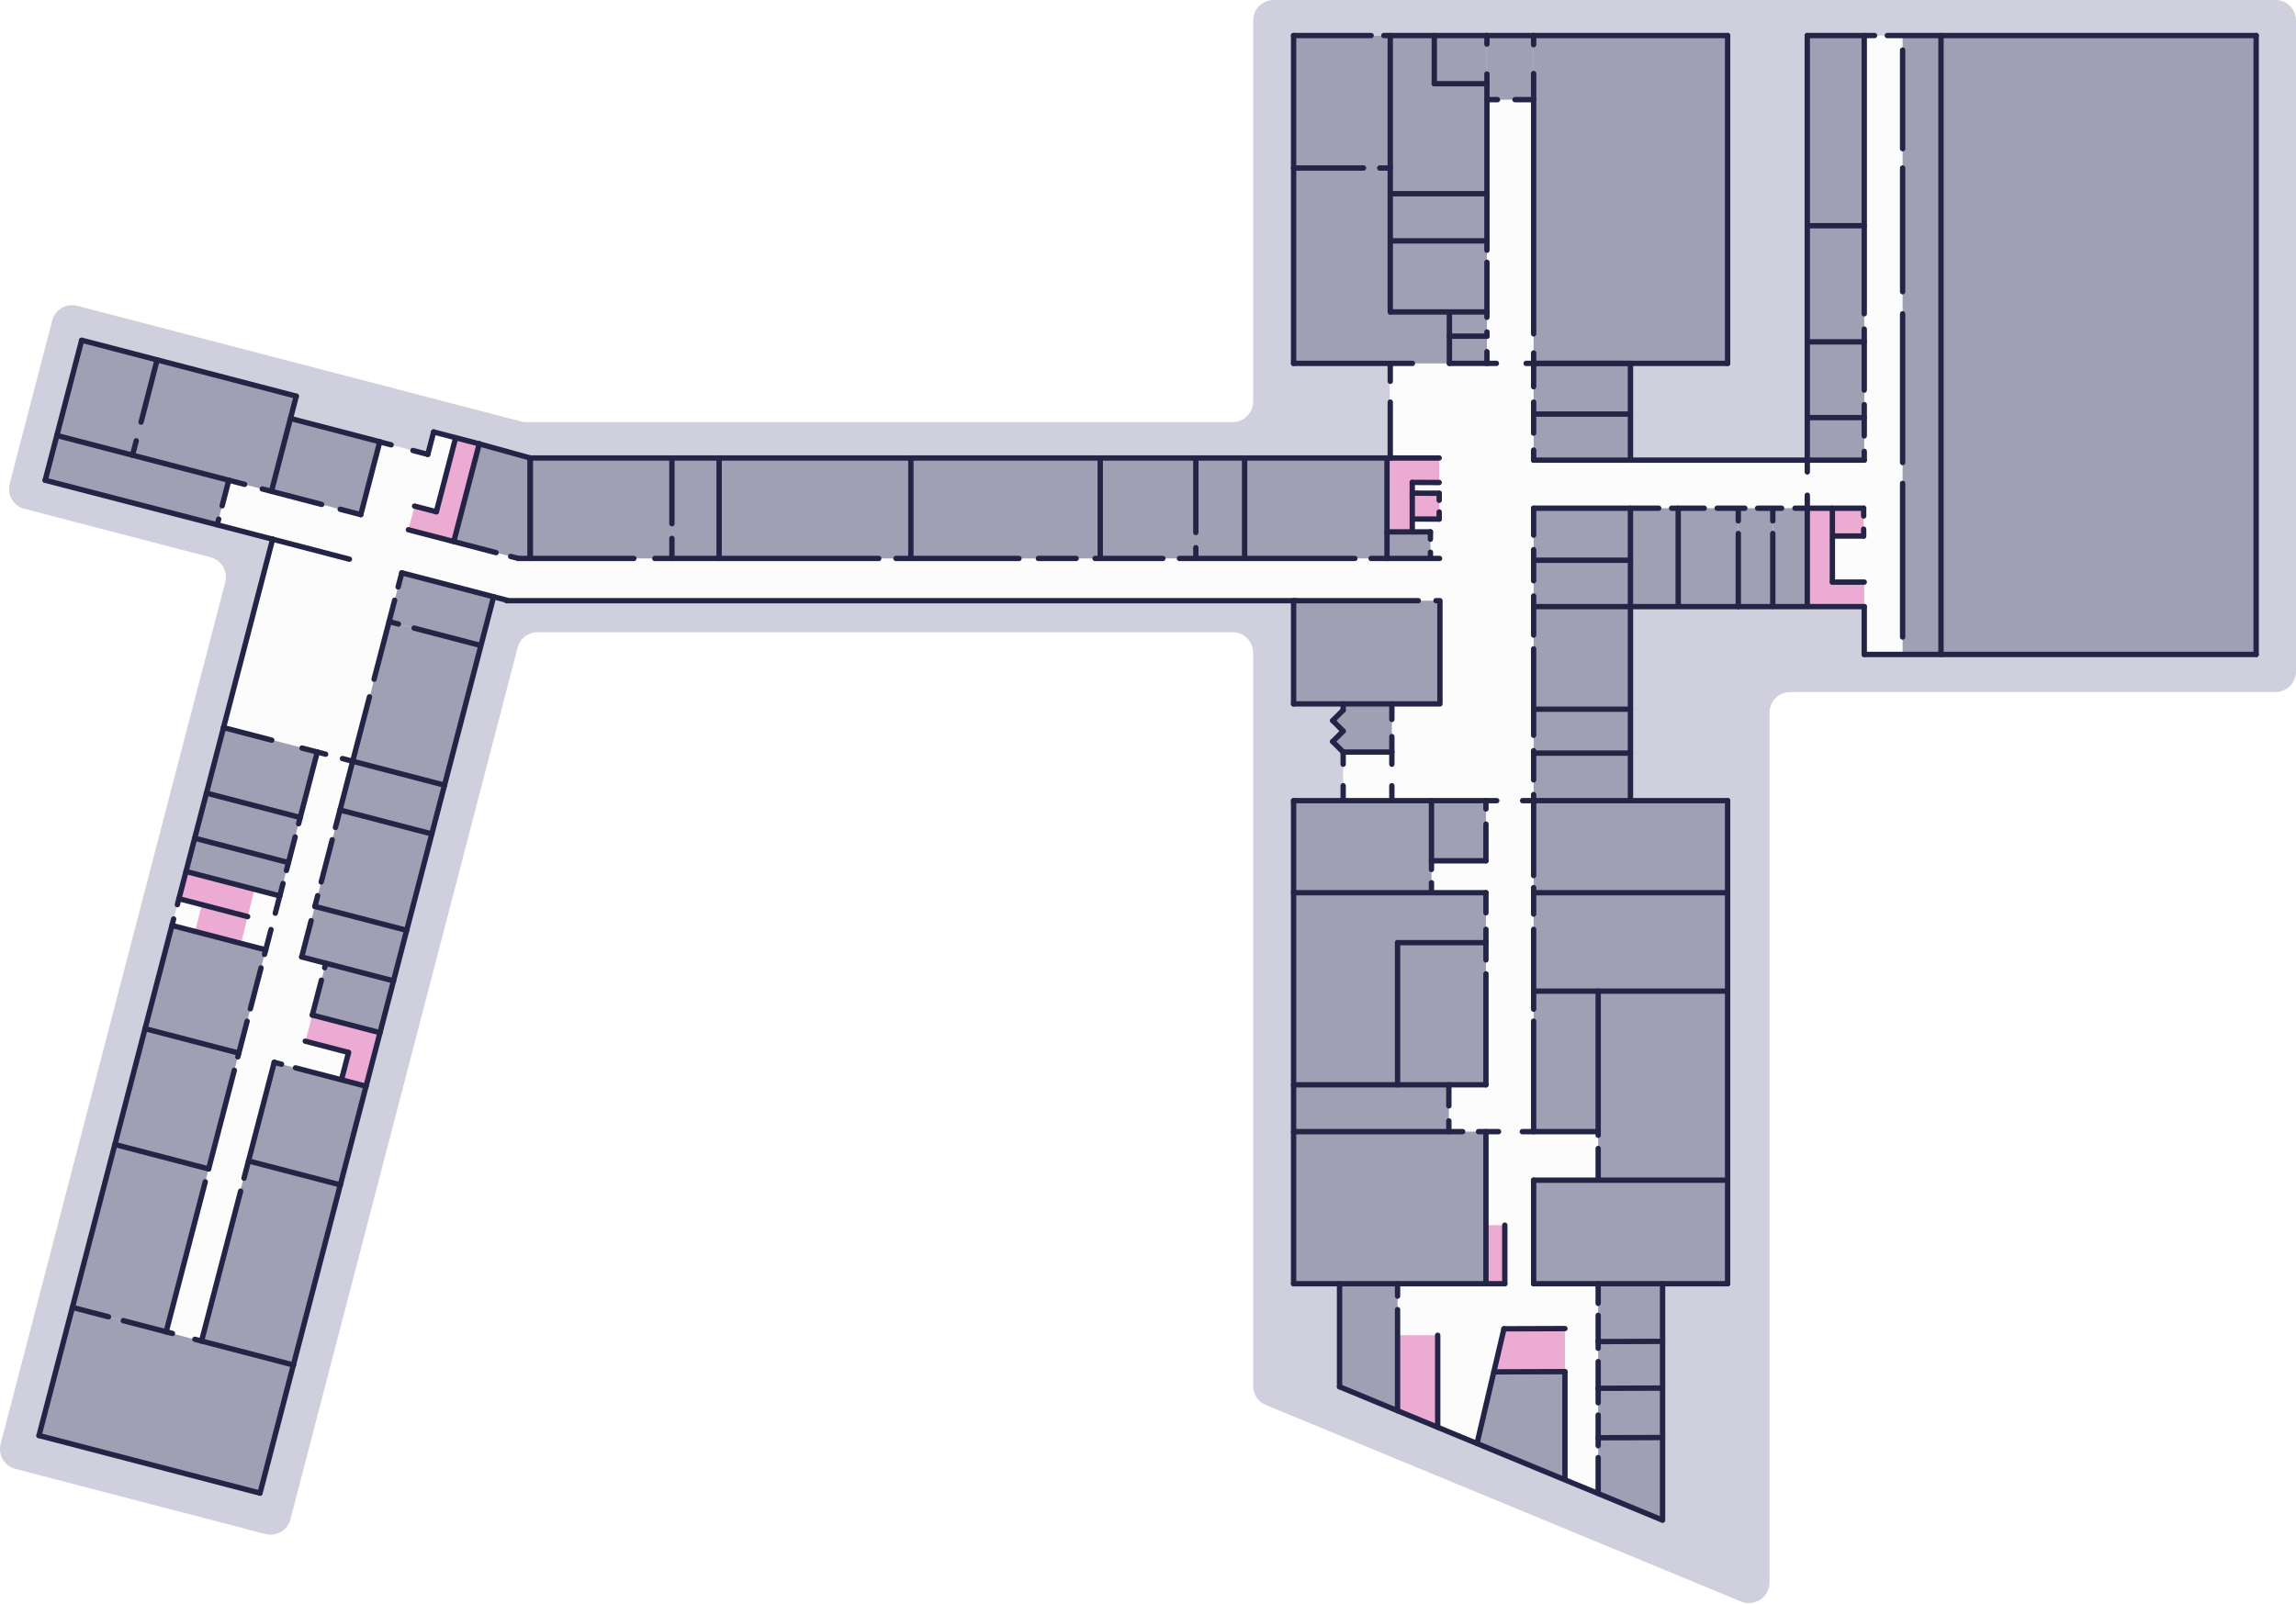
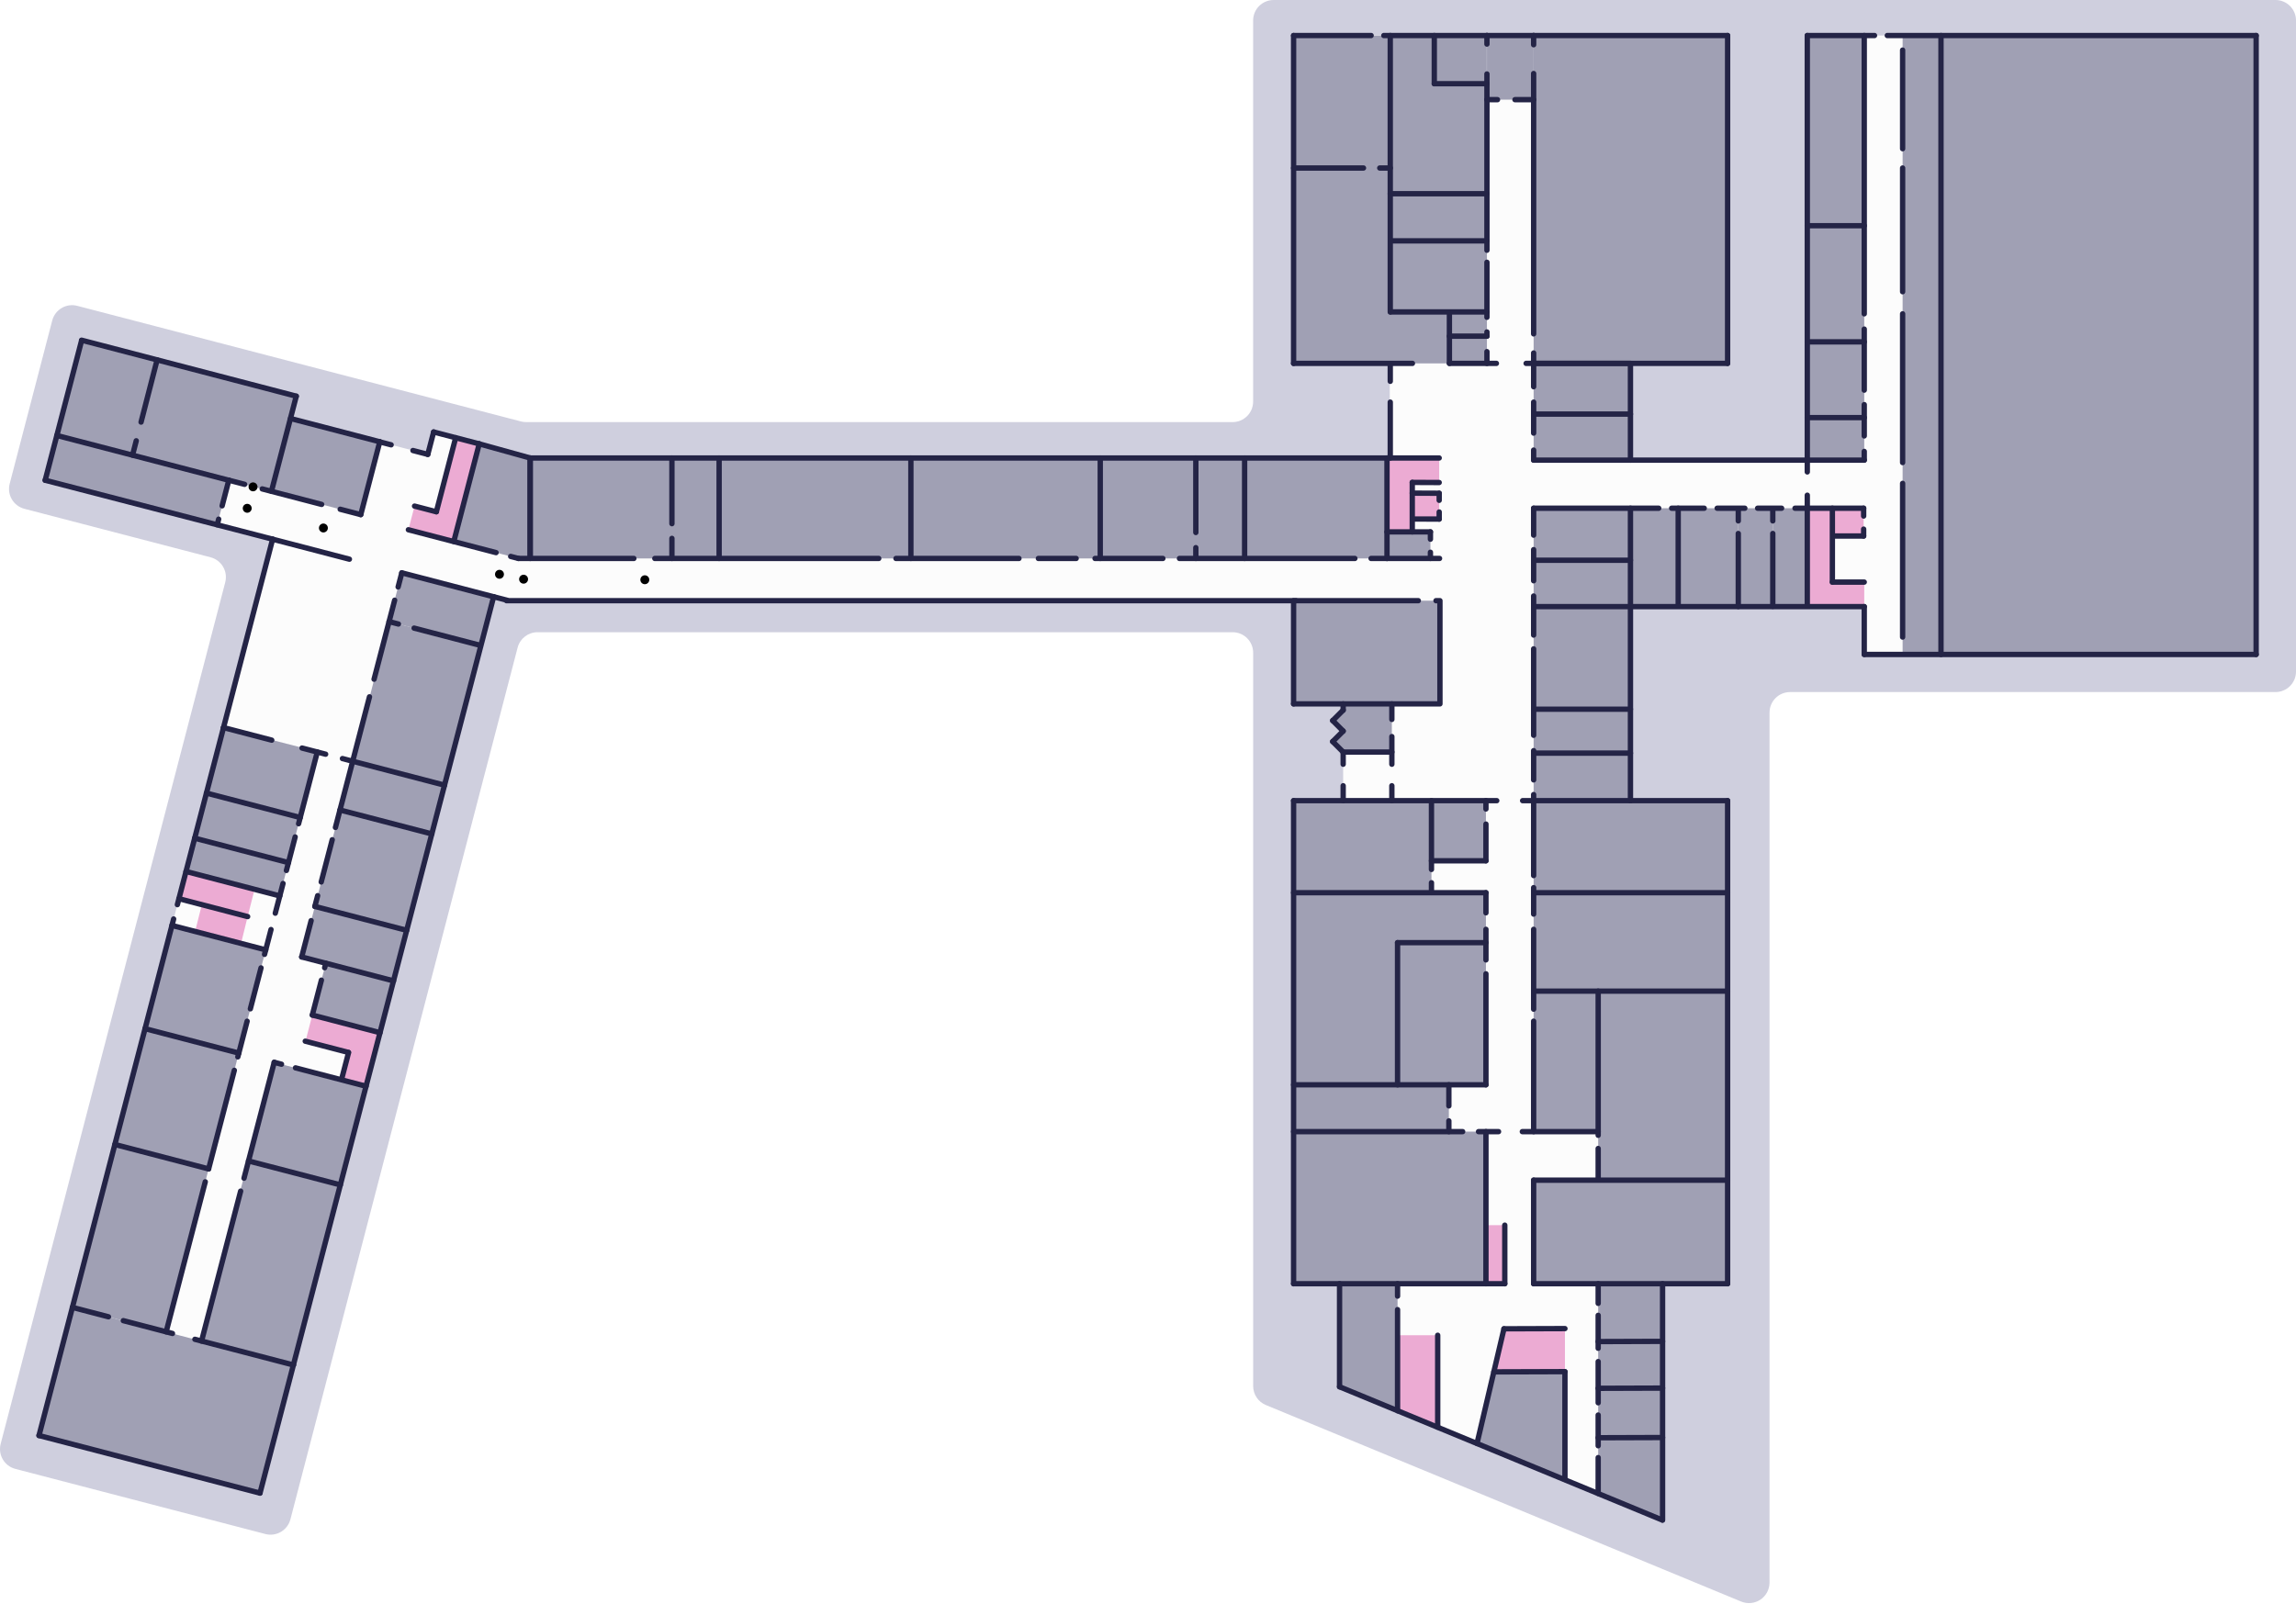
<svg viewBox="0 0 5145.96 3594.03" version="1.1" id="svg353">
  <defs id="defs4">
    <style>.background{fill:#CFCFDE;}.floor{fill:#fcfcfc;}.room{fill:#A0A0B4;}.stairs{fill:#ecabd3;}.wall{fill:none;stroke:#242446;stroke-linecap:round;stroke-linejoin:round;stroke-width:12px;}</style>
  </defs>
  <g id="Layer_2" data-name="Layer 2">
    <g id="groundFloor">
      <g id="Main">
        <g id="background">
          <path class="background" d="M3966,0H2854.61a46,46,0,0,0-46,46v854.3a46,46,0,0,1-46,46H1179.24a45.9,45.9,0,0,1-11.6-1.48L173.15,685.65a46,46,0,0,0-56.09,32.9l-95.36,366a46,46,0,0,0,32.9,56.09l417.3,108.74a46,46,0,0,1,32.91,56.1L1.5,3237a46,46,0,0,0,32.9,56.1l560.39,146a46,46,0,0,0,56.1-32.9l509.28-1954.45a46,46,0,0,1,44.5-34.39h1558a46,46,0,0,1,46,46V3107.41a46,46,0,0,0,28.41,42.5L3902.4,3590.5A46,46,0,0,0,3966,3548h0V1597.54a46,46,0,0,1,46-46H5100a46,46,0,0,0,46-46V46a46,46,0,0,0-46-46Z" id="path6" />
        </g>
        <g id="floor">
          <polygon class="floor" points="4050.63 79.64 4050.63 959.56 4050.63 1026.78 4050.63 1031.56 3654.85 1031.56 3654.85 1026.78 3654.29 1026.78 3654.29 814.67 3872.04 814.67 3872.04 79.64 3872.04 79 2899.29 79 2899.29 79.64 2899.29 814.67 3114.85 814.67 3114.85 1026.78 1195.77 1026.78 971.93 968.45 958.85 1018.65 650.92 938.42 664.01 888.18 183.07 762.81 101.26 1076.67 582.2 1202.03 582.38 1201.34 611.04 1208.81 87.41 3218.32 582.66 3347.38 1106.3 1337.86 1135.29 1345.42 1135.29 1346.67 2899.29 1346.67 2899.29 1578 3010.4 1578 3010.4 1591.97 2986.94 1615.49 3010.4 1638.96 3010.4 1639.01 2986.9 1662.49 3010.4 1686 3010.4 1795 2899.29 1795 2899.29 2878 3002.29 2878 3002.29 2960 3002.29 3109 3501.96 3315.36 3501.96 3316.84 3505.54 3316.84 3725.83 3407.82 3726.29 3199.57 3725.83 3199.42 3725.83 2878 3872.04 2878 3872.04 1795 3654.29 1795 3654.29 1359.42 4050.63 1359.42 4178.29 1359.42 4178.29 1467.42 5056.63 1467.42 5056.63 1359.42 5056.63 187.64 5056.63 79.64 4050.63 79.64" id="polygon9" />
        </g>
        <g id="rooms">
          <rect class="room" x="1188.29" y="1026.78" width="423.44" height="225.22" id="classroom-36" />
          <rect class="room" x="1192.261" y="1131.806" width="213.061" height="324.4" transform="rotate(14.45243)" id="classroom-38" style="stroke-width:1.002" />
          <rect class="room" x="882.9" y="1308.96" width="212.69" height="113.23" transform="translate(376.31 -205.32) rotate(14.61)" id="rect16" />
          <rect class="room" x="107.9" y="1024.83" width="398.26" height="103.73" transform="translate(281.42 -42.63) rotate(14.61)" id="rect18" />
          <rect class="room" x="147.2" y="821.86" width="497.02" height="220.66" transform="matrix(0.97, 0.25, -0.25, 0.97, 247.85, -69.66)" id="classroom-42" />
          <polygon class="room" points="1073.53 996.9 1016.91 1214.19 1049.51 1222.69 1049.51 1222.69 1161.92 1251.98 1188.11 1251.98 1188.11 1026.76 1073.53 996.9" id="classroom-37" />
          <rect class="room" x="626.55" y="961.55" width="206.67" height="168.84" transform="translate(287.33 -150.25) rotate(14.61)" id="41" />
          <rect class="room" x="1611.74" y="1026.78" width="429.78" height="225.22" id="classroom-32" />
          <rect class="room" x="2041.52" y="1026.78" width="424" height="225.22" id="classroom-30" />
          <rect class="room" x="2465.52" y="1026.78" width="324" height="225.22" id="rect30" />
          <rect id="classroom-27" class="room" x="2789.52" y="1026.78" width="319.11" height="225.22" />
          <line class="room" x1="3176.63" y1="1346.67" x2="3217.96" y2="1346.67" id="line33" />
          <polygon class="room" points="3217.82 1346.67 3175.84 1346.67 2899.29 1346.67 2899.29 1578 3227.29 1578 3227.29 1346.67 3217.82 1346.67" id="classroom-26" />
          <polygon class="room" points="3203.15 1192.44 3190.69 1192.44 3108.63 1192.44 3108.63 1251.61 3205.96 1251.61 3205.96 1192.44 3203.15 1192.44" id="polygon37" />
          <polygon class="room" points="3116.36 1578 3102.4 1578 3010.4 1578 3010.4 1591.97 2986.94 1615.49 3010.4 1638.99 2986.9 1662.49 3010.4 1686 3119.51 1686 3119.51 1578 3116.36 1578" id="polygon39" />
          <polygon class="room" points="3648.02 1688.44 3620.25 1688.44 3437.29 1688.44 3437.29 1795 3654.29 1795 3654.29 1688.44 3648.02 1688.44" id="polygon41" />
          <polygon class="room" points="3326.88 1795 3311.25 1795 3208.29 1795 3208.29 1929.78 3330.4 1929.78 3330.4 1795 3326.88 1795" id="polygon43" />
          <polygon class="room" points="3859.48 1795 3803.85 1795 3437.29 1795 3437.29 2001.33 3872.04 2001.33 3872.04 1795 3859.48 1795" id="classroom-1" />
          <polygon class="room" points="3199.36 1795 3159.82 1795 2899.29 1795 2899.29 2001.33 3208.29 2001.33 3208.29 1795 3199.36 1795" id="classroom-14" />
          <polygon class="room" points="3859.12 2001.33 3803.53 2001.33 3437.29 2001.33 3437.29 2222 3871.67 2222 3871.67 2001.33 3859.12 2001.33" id="classroom-2" />
          <polygon class="room" points="3863.66 2222 3826.54 2222 3581.96 2222 3581.96 2645.83 3872.04 2645.83 3872.04 2222 3863.66 2222" id="classroom-6" />
          <polygon class="room" points="3577.78 2222 3559.27 2222 3437.29 2222 3437.29 2537 3581.96 2537 3581.96 2222 3577.78 2222" id="polygon53" />
          <polygon class="room" points="3859.48 2645.83 3803.85 2645.83 3437.29 2645.83 3437.29 2878 3872.04 2878 3872.04 2645.83 3859.48 2645.83" id="polygon55" />
          <polyline class="room" points="3324.68 2113.33 3330.4 2113.33 3330.4 2432 3132.29 2432 3132.29 2113.33 3299.33 2113.33" id="classroom-10" />
          <polygon class="room" points="3237.24 2432 3192.7 2432 2899.29 2432 2899.29 2537 3247.29 2537 3247.29 2432 3237.24 2432" id="polygon59" />
          <polygon class="room" points="3722.12 2878 3703.65 2878 3581.96 2878 3581.96 3007.18 3726.29 3007.18 3726.29 2878 3722.12 2878" id="polygon61" />
          <polygon class="room" points="3722.12 3007.65 3703.65 3007.65 3581.96 3007.65 3581.96 3111.96 3726.29 3111.96 3726.29 3007.65 3722.12 3007.65" id="polygon63" />
          <polygon class="room" points="3722.12 3112.43 3703.65 3112.43 3581.96 3112.43 3581.96 3222.78 3726.29 3222.78 3726.29 3112.43 3722.12 3112.43" id="polygon65" />
          <polygon class="room" points="3722.12 3222.78 3703.65 3222.78 3581.96 3222.78 3581.96 3348.26 3725.83 3407.82 3726.29 3222.78 3722.12 3222.78" id="polygon67" />
          <polygon class="room" points="3317.95 2537 3262.78 2537 2899.29 2537 2899.29 2878 3330.4 2878 3330.4 2537 3317.95 2537" id="classroom-8" />
          <polygon class="room" points="3648.02 1590 3620.25 1590 3437.29 1590 3437.29 1688.44 3654.29 1688.44 3654.29 1590 3648.02 1590" id="polygon71" />
          <polygon class="room" points="3317.95 2001.33 3262.78 2001.33 2899.29 2001.33 2899.29 2432 3132.29 2432 3132.29 2113.33 3299.33 2113.33 3324.68 2113.33 3330.4 2113.33 3330.4 2001.33 3317.95 2001.33" id="library" />
          <polygon class="room" points="3648.02 1360 3620.25 1360 3437.29 1360 3437.29 1590 3654.29 1590 3654.29 1360 3648.02 1360" id="polygon75" />
          <polygon class="room" points="3648.02 1256 3620.25 1256 3437.29 1256 3437.29 1360 3654.29 1360 3654.29 1256 3648.02 1256" id="polygon77" />
          <polygon class="room" points="3648.02 1139.39 3620.25 1139.39 3437.29 1139.39 3437.29 1256 3654.29 1256 3654.29 1139.39 3648.02 1139.39" id="polygon79" />
          <polygon class="room" points="3648.02 928.33 3620.25 928.33 3437.29 928.33 3437.29 1031.56 3654.29 1031.56 3654.29 928.33 3648.02 928.33" id="polygon81" />
          <polygon class="room" points="3648.02 814.67 3620.25 814.67 3437.29 814.67 3437.29 928.33 3654.29 928.33 3654.29 814.67 3648.02 814.67" id="polygon83" />
          <polygon class="room" points="4347.81 79.64 4336.8 79.64 4264.29 79.64 4264.29 1467.19 4350.29 1467.19 4350.29 79.64 4347.81 79.64" id="polygon85" />
          <polygon class="room" points="5036.22 79.64 4945.83 79.64 4350.29 79.64 4350.29 1467.19 5056.63 1467.19 5056.63 79.64 5036.22 79.64" id="large-hall" />
          <polygon class="room" points="3758.2 1139.39 3744.51 1139.39 3654.29 1139.39 3654.29 1359.42 3761.29 1359.42 3761.29 1139.39 3758.2 1139.39" id="polygon89" />
          <polygon class="room" points="3892.07 1139.39 3874.84 1139.39 3761.29 1139.39 3761.29 1359.81 3895.96 1359.81 3895.96 1139.39 3892.07 1139.39" id="polygon91" />
          <polygon class="room" points="3971.06 1139.39 3961.16 1139.39 3895.96 1139.39 3895.96 1359.42 3973.29 1359.42 3973.29 1139.39 3971.06 1139.39" id="polygon93" />
          <polygon class="room" points="4048.39 1139.39 4038.5 1139.39 3973.29 1139.39 3973.29 1359.42 4050.63 1359.42 4050.63 1139.39 4048.39 1139.39" id="polygon95" />
          <polygon class="room" points="4174.6 936.25 4158.27 936.25 4050.63 936.25 4050.63 1031.56 4178.29 1031.56 4178.29 936.25 4174.6 936.25" id="polygon97" />
          <polygon class="room" points="4174.6 766.39 4158.27 766.39 4050.63 766.39 4050.63 936.25 4178.29 936.25 4178.29 766.39 4174.6 766.39" id="polygon99" />
          <polygon class="room" points="4174.6 506 4158.27 506 4050.63 506 4050.63 766.39 4178.29 766.39 4178.29 506 4174.6 506" id="polygon101" />
          <polygon class="room" points="4174.6 79.64 4158.27 79.64 4050.63 79.64 4050.63 506 4178.29 506 4178.29 79.64 4174.6 79.64" id="polygon103" />
          <polygon class="room" points="3330.2 700.33 3319.43 700.33 3248.51 700.33 3248.51 753.67 3332.63 753.67 3332.63 700.33 3330.2 700.33" id="polygon105" />
          <polygon class="room" points="3326.38 540 3298.69 540 3116.29 540 3116.29 699.33 3332.63 699.33 3332.63 540 3326.38 540" id="polygon107" />
          <polygon class="room" points="3081.69,79.64 2899.29,79.64 2899.29,376.67 3115.63,376.67 3115.63,79.64 3109.38,79.64 " id="polygon109" transform="translate(0.33)" />
          <polygon class="room" points="3326.04 434.33 3298.36 434.33 3115.96 434.33 3115.96 540 3332.29 540 3332.29 434.33 3326.04 434.33" id="polygon111" />
          <polygon class="room" points="3330.2 753.67 3319.43 753.67 3248.51 753.67 3248.51 814.67 3332.63 814.67 3332.63 753.67 3330.2 753.67" id="polygon113" />
          <polygon class="room" points="3238.42 699.67 3193.73 699.67 3115.96 699.67 3115.96 376.67 3109.7 376.67 3081.97 376.67 2899.29 376.67 2899.29 699.67 2899.29 716 2899.29 814.67 3248.51 814.67 3248.51 699.67 3238.42 699.67" id="polygon115" />
          <polygon class="room" points="3434.27 79.64 3420.88 79.64 3332.63 79.64 3332.63 223.42 3437.29 223.42 3437.29 79.64 3434.27 79.64" id="polygon117" />
          <polygon id="_Path_" data-name="&lt;Path&gt;" class="room" points="3328.89 79.64 3313.84 79.64 3214.63 79.64 3214.63 187.64 3332.29 187.64 3332.29 79.64 3328.89 79.64" />
          <polygon class="room" points="3326.04 187.64 3298.36 187.64 3214.63 187.64 3214.63 79.64 3211.78 79.64 3199.2 79.64 3116.29 79.64 3116.29 187.64 3115.96 187.64 3115.96 434.33 3332.29 434.33 3332.29 187.64 3326.04 187.64" id="polygon120" />
          <polygon class="room" points="3859.48 79.64 3803.85 79.64 3437.29 79.64 3437.29 814.67 3872.04 814.67 3872.04 79.64 3859.48 79.64" id="small-hall" />
          <polygon class="room" points="3002.29 2878 3002.29 3109 3132.29 3162.69 3132.29 2878 3002.29 2878" id="polygon124" />
          <polygon class="room" points="3348.13 3075.59 3310.37 3236.12 3507.46 3316.84 3507.46 3075.07 3348.13 3075.59" id="polygon126" />
          <rect class="room" x="126.21" y="2667.21" width="377.44" height="217.17" transform="translate(-2450.58 2380.61) rotate(-75.39)" id="rect128" />
          <rect id="canteen" class="room" x="224.08" y="2883.28" width="296.86" height="511.85" transform="translate(-2759.19 2708.1) rotate(-75.39)" />
          <rect class="room" x="-2421.39" y="890" width="268.776" height="217.539" transform="rotate(-75.54757)" id="rect131" style="stroke-width:1.002" />
          <rect class="room" x="340.85" y="2109.36" width="238.88" height="217.17" transform="translate(-1802.05 2104.1) rotate(-75.39)" id="classroom-1i" />
          <rect class="room" x="493.17" y="1835.23" width="77.11" height="217.17" transform="translate(-1483.35 1968.21) rotate(-75.39)" id="rect135" />
          <rect class="room" x="-1606.271" y="891.829" width="151.998" height="217.539" transform="rotate(-75.54757)" id="rect137" style="stroke-width:1.002" />
          <rect class="room" x="502.38" y="1747.37" width="104.48" height="217.17" transform="translate(-1381.21 1924.66) rotate(-75.39)" id="rect139" />
          <rect class="room" x="823.62" y="1682.94" width="110.45" height="212.7" transform="translate(-1074.24 2188.55) rotate(-75.39)" id="rect141" />
          <rect class="room" x="724.38" y="1843.58" width="225.2" height="212.7" transform="translate(-1260.98 2268.17) rotate(-75.39)" id="rect143" />
          <rect class="room" x="735.29" y="2009.19" width="117.08" height="212.7" transform="translate(-1453.52 2350.26) rotate(-75.39)" id="rect145" />
          <rect class="room" x="730.95" y="2158.93" width="120.06" height="156.79" transform="translate(-1573.5 2438.58) rotate(-75.39)" id="rect147" />
          <rect class="room" x="-2798.58" y="1187.817" width="417.929" height="213.061" transform="rotate(-75.54757)" id="classroom-2i" style="stroke-width:1.002" />
          <rect class="room" x="574.43" y="2412.63" width="228.54" height="212.7" transform="translate(-1922.54 2550.24) rotate(-75.39)" id="classroom-3i" />
        </g>
        <g id="stairs">
          <rect class="stairs" x="3330.4" y="2746.67" width="42.22" height="131.33" id="rect154" />
          <rect class="stairs" x="3165.29" y="1105.83" width="60.33" height="57.89" id="rect156" />
          <rect class="stairs" x="4105.52" y="1139.39" width="71.44" height="62.31" id="rect158" />
          <polygon class="stairs" points="3225.63 1026.78 3108.63 1026.78 3108.63 1068 3108.63 1081.78 3108.63 1192.44 3165.29 1192.44 3165.29 1081.78 3225.63 1081.78 3225.63 1026.78" id="polygon160" />
          <polygon class="stairs" points="4107.29 1305 4107.29 1139.39 4050.63 1139.39 4050.63 1305 4050.63 1308.64 4050.63 1360 4178.29 1360 4178.29 1305 4107.29 1305" id="polygon162" />
          <polygon class="stairs" points="796.13 2300.7 796.13 2300.7 699.98 2275.65 684.65 2334.46 780.8 2359.51 764.85 2420.74 820.42 2435.22 851.7 2315.18 796.13 2300.7" id="polygon164" />
          <polygon class="stairs" points="513.5 1978.8 417.35 1953.74 401.03 2014.79 555.03 2054.92 570.6 1993.68 513.5 1978.8" id="polygon166" />
          <polygon class="stairs" points="452.37 2028.12 437.28 2088.26 540.25 2115.09 555.03 2054.92 452.37 2028.12" id="polygon168" />
          <polygon class="stairs" points="1021.32 981.32 978.05 1147.37 929.12 1134.62 915.3 1187.65 964.23 1200.4 964.21 1200.46 1016.91 1214.19 1074.01 995.05 1021.32 981.32" id="polygon170" />
          <polygon class="stairs" points="3370.79 2979.02 3507.46 2979.02 3507.46 3075.07 3348.13 3075.59 3370.79 2979.02" id="polygon172" />
          <polygon class="stairs" points="3132.29 2993.5 3132.29 3162.69 3222.29 3199.57 3222.29 2993.5 3132.29 2993.5" id="polygon174" />
        </g>
        <g id="walls">
          <polyline class="wall" points="3108.63 1026.78 3108.63 1139.39 3108.63 1252" id="polyline177" />
          <polyline class="wall" points="3115.96 901.5 3115.96 921.25 3115.96 1026.78" id="polyline179" />
          <line class="wall" x1="3115.96" y1="815.72" x2="3115.96" y2="854.83" id="line181" />
          <polyline class="wall" points="2789.52 1026.78 2789.52 1139.39 2789.52 1252" id="polyline183" />
          <line class="wall" x1="2680.18" y1="1227.78" x2="2680.18" y2="1252" id="line185" />
          <polyline class="wall" points="2680.18 1026.78 2680.18 1139.39 2680.18 1193.78" id="polyline187" />
          <polyline class="wall" points="2465.96 1026.78 2465.96 1139.39 2465.96 1252" id="polyline189" />
          <polyline class="wall" points="2041.52 1026.78 2041.52 1139.39 2041.52 1252" id="polyline191" />
          <polyline class="wall" points="1611.74 1026.78 1611.74 1139.39 1611.74 1252" id="polyline193" />
          <line class="wall" x1="1505.96" y1="1207" x2="1505.96" y2="1252" id="line195" />
          <polyline class="wall" points="1505.96 1026.78 1505.96 1139.39 1505.96 1174" id="polyline197" />
          <polyline class="wall" points="1420.63 1252 1188.29 1252 1188.29 1026.78 3108.63 1026.78" id="polyline199" />
          <line class="wall" x1="1969.46" y1="1252" x2="1467.63" y2="1252" id="line201" />
          <line class="wall" x1="2283.74" y1="1252" x2="2008.13" y2="1252" id="line203" />
          <line class="wall" x1="2411.96" y1="1252" x2="2327.29" y2="1252" id="line205" />
          <line class="wall" x1="2606.29" y1="1252" x2="2454.29" y2="1252" id="line207" />
          <line class="wall" x1="3036.63" y1="1252" x2="2643.52" y2="1252" id="line209" />
          <line class="wall" x1="3108.63" y1="1252" x2="3072.96" y2="1252" id="line211" />
          <line class="wall" x1="2899.29" y1="814.67" x2="2899.29" y2="79.64" id="line213" />
          <line class="wall" x1="2899.29" y1="1578" x2="2899.29" y2="1346.67" id="line215" />
          <line class="wall" x1="2899.29" y1="2878" x2="2899.29" y2="1795" id="line217" />
          <line class="wall" x1="3115.96" y1="699.33" x2="3115.96" y2="79.64" id="line219" />
          <line class="wall" x1="3248.51" y1="814.67" x2="3248.51" y2="699.67" id="line221" />
          <line class="wall" x1="3332.63" y1="98.81" x2="3332.63" y2="79.64" id="line223" />
          <line class="wall" x1="3332.63" y1="561" x2="3332.63" y2="165.81" id="line225" />
          <line class="wall" x1="3332.63" y1="711.33" x2="3332.63" y2="588" id="line227" />
          <line class="wall" x1="3214.63" y1="187.64" x2="3214.63" y2="79.64" id="line229" />
          <line class="wall" x1="3332.63" y1="753.67" x2="3332.63" y2="744.17" id="line231" />
          <line class="wall" x1="3332.63" y1="814.67" x2="3332.63" y2="788.33" id="line233" />
          <line class="wall" x1="3437.29" y1="100.31" x2="3437.29" y2="79.64" id="line235" />
          <line class="wall" x1="3437.29" y1="748.53" x2="3437.29" y2="164.81" id="line237" />
          <line class="wall" x1="3437.29" y1="814.67" x2="3437.29" y2="791.33" id="line239" />
          <line class="wall" x1="3165.63" y1="814.67" x2="2899.29" y2="814.67" id="line241" />
          <line class="wall" x1="3055.96" y1="376.67" x2="2899.29" y2="376.67" id="line243" />
          <line class="wall" x1="3115.96" y1="376.67" x2="3092.4" y2="376.67" id="line245" />
          <line class="wall" x1="3332.63" y1="699.33" x2="3116.29" y2="699.33" id="line247" />
          <line class="wall" x1="3332.63" y1="540" x2="3116.29" y2="540" id="line249" />
          <line class="wall" x1="3332.29" y1="434.33" x2="3115.96" y2="434.33" id="line251" />
          <line class="wall" x1="3332.29" y1="187.64" x2="3214.63" y2="187.64" id="line253" />
          <line class="wall" x1="3332.63" y1="753.67" x2="3248.51" y2="753.67" id="line255" />
          <line class="wall" x1="3353.79" y1="814.67" x2="3248.52" y2="814.67" id="line257" />
          <line class="wall" x1="3872.04" y1="814.67" x2="3420.46" y2="814.67" id="line259" />
          <line class="wall" x1="3872.04" y1="79.64" x2="3872.04" y2="814.67" id="line261" />
          <line class="wall" x1="4050.63" y1="79.64" x2="4050.63" y2="1058" id="line263" />
          <line class="wall" x1="4050.63" y1="1110.17" x2="4050.63" y2="1139.39" id="line265" />
          <line class="wall" x1="5056.63" y1="79.64" x2="5056.63" y2="1467.19" id="line267" />
          <line class="wall" x1="4350.29" y1="79.64" x2="4350.29" y2="1467.19" id="line269" />
          <line class="wall" x1="4264.29" y1="1083.67" x2="4264.29" y2="1428.22" id="line271" />
          <line class="wall" x1="4264.29" y1="703.56" x2="4264.29" y2="1037" id="line273" />
          <line class="wall" x1="4264.29" y1="376.67" x2="4264.29" y2="654" id="line275" />
          <line class="wall" x1="4264.29" y1="112.33" x2="4264.29" y2="333.33" id="line277" />
          <line class="wall" x1="4178.29" y1="1012" x2="4178.29" y2="1031.56" id="line279" />
          <line class="wall" x1="4178.29" y1="907.11" x2="4178.29" y2="977.33" id="line281" />
          <line class="wall" x1="3761.29" y1="1139.39" x2="3761.29" y2="1355" id="line283" />
          <line class="wall" x1="3895.96" y1="1196" x2="3895.96" y2="1359.81" id="line285" />
          <line class="wall" x1="3895.96" y1="1144.19" x2="3895.96" y2="1167.81" id="line287" />
          <line class="wall" x1="3973.29" y1="1196" x2="3973.29" y2="1359.42" id="line289" />
          <line class="wall" x1="3973.29" y1="1143.81" x2="3973.29" y2="1167.81" id="line291" />
          <line class="wall" x1="4176.96" y1="1139.39" x2="4176.96" y2="1156.89" id="line293" />
          <line class="wall" x1="4176.96" y1="1186.22" x2="4176.96" y2="1201.69" id="line295" />
          <line class="wall" x1="4050.63" y1="1139.39" x2="4050.63" y2="1355" id="line297" />
          <line class="wall" x1="4178.29" y1="737.78" x2="4178.29" y2="874.67" id="line299" />
          <line class="wall" x1="4178.29" y1="79.64" x2="4178.29" y2="703.56" id="line301" />
          <line class="wall" x1="3872.04" y1="1795" x2="3872.04" y2="2878" id="line303" />
          <line class="wall" x1="3437.29" y1="79.64" x2="3872.04" y2="79.64" id="line305" />
          <line class="wall" x1="4229.96" y1="79.64" x2="5056.63" y2="79.64" id="line307" />
          <line class="wall" x1="4050.63" y1="79.64" x2="4201.29" y2="79.64" id="line309" />
          <line class="wall" x1="3332.63" y1="79.64" x2="3437.29" y2="79.64" id="line311" />
          <line class="wall" x1="3395.46" y1="223.42" x2="3437.29" y2="223.42" id="line313" />
          <line class="wall" x1="3332.63" y1="223.42" x2="3356.29" y2="223.42" id="line315" />
          <line class="wall" x1="3101.52" y1="79.64" x2="3332.63" y2="79.64" id="line317" />
          <line class="wall" x1="2899.29" y1="79.64" x2="3073.07" y2="79.64" id="line319" />
          <line class="wall" x1="3437.29" y1="971" x2="3437.29" y2="901.5" id="line321" />
          <line class="wall" x1="4178.29" y1="1467.19" x2="4178.29" y2="1360" id="line323" />
          <line class="wall" x1="4106.85" y1="1305" x2="4106.85" y2="1139.39" id="line325" />
          <line class="wall" x1="3437.29" y1="1031.56" x2="3437.29" y2="1009" id="line327" />
          <line class="wall" x1="3437.29" y1="1199.78" x2="3437.29" y2="1139.39" id="line329" />
          <line class="wall" x1="3437.29" y1="1302" x2="3437.29" y2="1232.22" id="line331" />
          <line class="wall" x1="3437.29" y1="1423.78" x2="3437.29" y2="1336.17" id="line333" />
          <line class="wall" x1="3437.29" y1="1648.44" x2="3437.29" y2="1454.67" id="line335" />
          <line class="wall" x1="3437.29" y1="1748.44" x2="3437.29" y2="1682.89" id="line337" />
          <line class="wall" x1="3010.4" y1="1713.33" x2="3010.4" y2="1686" id="line339" />
          <line class="wall" x1="3010.4" y1="1591.97" x2="3010.4" y2="1578" id="line341" />
          <line class="wall" x1="3010.4" y1="1686" x2="2986.9" y2="1662.49" id="line343" />
          <line class="wall" x1="3010.43" y1="1638.99" x2="2986.94" y2="1615.49" id="line345" />
          <line class="wall" x1="2986.9" y1="1662.49" x2="3010.4" y2="1638.99" id="line347" />
          <line class="wall" x1="2986.94" y1="1615.49" x2="3010.46" y2="1591.97" id="line349" />
          <line class="wall" x1="3010.4" y1="1795" x2="3010.4" y2="1761.56" id="line351" />
          <line class="wall" x1="3119.52" y1="1612.89" x2="3119.52" y2="1578" id="line353" />
          <line class="wall" x1="3119.52" y1="1713.33" x2="3119.52" y2="1651.33" id="line355" />
          <line class="wall" x1="3119.52" y1="1795" x2="3119.52" y2="1761.56" id="line357" />
          <line class="wall" x1="3437.29" y1="1962.94" x2="3437.29" y2="1781.33" id="line359" />
          <line class="wall" x1="3437.29" y1="2049.33" x2="3437.29" y2="1990" id="line361" />
          <line class="wall" x1="3437.29" y1="2262.44" x2="3437.29" y2="2083.44" id="line363" />
          <line class="wall" x1="3437.29" y1="2537" x2="3437.29" y2="2289.33" id="line365" />
          <line class="wall" x1="3437.29" y1="2878" x2="3437.29" y2="2645.83" id="line367" />
          <line class="wall" x1="3330.4" y1="1813.67" x2="3330.4" y2="1795" id="line369" />
          <line class="wall" x1="3330.4" y1="1929.78" x2="3330.4" y2="1847.5" id="line371" />
          <line class="wall" x1="3208.29" y1="1949.22" x2="3208.29" y2="1795.06" id="line373" />
          <line class="wall" x1="3208.29" y1="2001" x2="3208.29" y2="1979" id="line375" />
          <line class="wall" x1="3132.29" y1="2432" x2="3132.29" y2="2113.33" id="line377" />
          <line class="wall" x1="3581.96" y1="2545.17" x2="3581.96" y2="2222" id="line379" />
          <line class="wall" x1="3581.96" y1="2644.33" x2="3581.96" y2="2574.83" id="line381" />
          <line class="wall" x1="3247.29" y1="2479.33" x2="3247.29" y2="2432" id="line383" />
          <line class="wall" x1="3247.29" y1="2537" x2="3247.29" y2="2512.89" id="line385" />
          <line class="wall" x1="3002.29" y1="3109" x2="3002.29" y2="2878" id="line387" />
          <line class="wall" x1="3725.83" y1="3407.82" x2="3002.29" y2="3109" id="line389" />
          <line class="wall" x1="3132.29" y1="2905.78" x2="3132.29" y2="2878" id="line391" />
          <line class="wall" x1="3132.29" y1="3162.69" x2="3132.29" y2="2936" id="line393" />
          <line class="wall" x1="3222.29" y1="3199.57" x2="3222.29" y2="2993.5" id="line395" />
          <line class="wall" x1="3726.29" y1="3407.82" x2="3726.29" y2="2878" id="line397" />
          <line class="wall" x1="3581.96" y1="2922" x2="3581.96" y2="2878" id="line399" />
          <line class="wall" x1="3581.96" y1="3022.67" x2="3581.96" y2="2948.83" id="line401" />
          <line class="wall" x1="3372.63" y1="2878" x2="3372.63" y2="2746.67" id="line403" />
          <line class="wall" x1="3581.96" y1="3144.89" x2="3581.96" y2="3052.5" id="line405" />
          <line class="wall" x1="3507.46" y1="3316.84" x2="3507.46" y2="3075.33" id="line407" />
          <line class="wall" x1="3581.96" y1="3241.22" x2="3581.96" y2="3172.33" id="line409" />
          <line class="wall" x1="3370.79" y1="2979.02" x2="3507.46" y2="2978.57" id="line411" />
          <line class="wall" x1="3310.37" y1="3236.12" x2="3370.79" y2="2979.07" id="line413" />
          <line class="wall" x1="3348.13" y1="3075.59" x2="3507.46" y2="3075.07" id="line415" />
          <line class="wall" x1="3581.96" y1="3007.65" x2="3726.29" y2="3007.18" id="line417" />
          <line class="wall" x1="3581.96" y1="3112.43" x2="3726.29" y2="3111.96" id="line419" />
          <line class="wall" x1="3581.96" y1="3223.25" x2="3726.29" y2="3222.78" id="line421" />
          <line class="wall" x1="3581.96" y1="3348.27" x2="3581.96" y2="3267.78" id="line423" />
          <line class="wall" x1="3330.4" y1="2046.44" x2="3330.4" y2="2001.33" id="line425" />
          <line class="wall" x1="3330.4" y1="2152" x2="3330.4" y2="2083.44" id="line427" />
          <line class="wall" x1="3330.4" y1="2432" x2="3330.4" y2="2183.17" id="line429" />
          <line class="wall" x1="3330.4" y1="2878" x2="3330.4" y2="2537" id="line431" />
          <line class="wall" x1="3354.63" y1="1795" x2="2899.29" y2="1795" id="line433" />
          <line class="wall" x1="3654.29" y1="1795" x2="3412.63" y2="1795" id="line435" />
          <line class="wall" x1="3330.4" y1="2001.33" x2="2899.29" y2="2001.33" id="line437" />
          <line class="wall" x1="3330.4" y1="1929.78" x2="3208.29" y2="1929.78" id="line439" />
          <line class="wall" x1="3330.4" y1="2113.33" x2="3132.29" y2="2113.33" id="line441" />
          <line class="wall" x1="3872.04" y1="2001.33" x2="3437.29" y2="2001.33" id="line443" />
          <line class="wall" x1="3872.04" y1="2222" x2="3437.29" y2="2222" id="line445" />
          <line class="wall" x1="3581.96" y1="2537" x2="3411.96" y2="2537" id="line447" />
          <line class="wall" x1="3872.04" y1="2645.83" x2="3437.29" y2="2645.83" id="line449" />
          <line class="wall" x1="3872.04" y1="1795" x2="3654.29" y2="1795" id="line451" />
          <line class="wall" x1="3330.4" y1="2432" x2="2899.29" y2="2432" id="line453" />
          <line class="wall" x1="3278.18" y1="2537" x2="2899.29" y2="2537" id="line455" />
          <line class="wall" x1="3358.63" y1="2537" x2="3313.74" y2="2537" id="line457" />
          <line class="wall" x1="3372.63" y1="2878" x2="2899.29" y2="2878" id="line459" />
          <line class="wall" x1="3872.04" y1="2878" x2="3437.29" y2="2878" id="line461" />
          <line class="wall" x1="3119.52" y1="1686" x2="3010.4" y2="1686" id="line463" />
          <line class="wall" x1="3654.29" y1="1139.39" x2="3654.29" y2="1795" id="line465" />
          <polyline class="wall" points="3437.29 867 3437.29 814.67 3654.29 814.67 3654.29 1031.56" id="polyline467" />
          <line class="wall" x1="2904.29" y1="1346.67" x2="3178.79" y2="1346.67" id="line469" />
          <polyline class="wall" points="3218.49 1346.67 3227.29 1346.67 3227.29 1578 2899.29 1578" id="polyline471" />
          <line class="wall" x1="3108.63" y1="1252" x2="3226.4" y2="1252" id="line473" />
          <line class="wall" x1="3205.96" y1="1192.44" x2="3108.63" y2="1192.44" id="line475" />
          <line class="wall" x1="3225.63" y1="1081.78" x2="3165.29" y2="1081.5" id="line477" />
          <line class="wall" x1="3225.63" y1="1105.83" x2="3165.29" y2="1105.56" id="line479" />
          <line class="wall" x1="3225.63" y1="1163.71" x2="3166.86" y2="1163.57" id="line481" />
          <line class="wall" x1="3165.29" y1="1081.5" x2="3165.29" y2="1192.44" id="line483" />
          <line class="wall" x1="3205.96" y1="1238.11" x2="3205.96" y2="1252" id="line485" />
          <line class="wall" x1="3225.63" y1="1147.83" x2="3225.63" y2="1163.72" id="line487" />
          <line class="wall" x1="3225.63" y1="1105.83" x2="3225.63" y2="1121.67" id="line489" />
          <line class="wall" x1="3205.96" y1="1192.44" x2="3205.96" y2="1208.83" id="line491" />
          <line class="wall" x1="3108.63" y1="1026.78" x2="3225.63" y2="1026.78" id="line493" />
          <line class="wall" x1="3437.29" y1="1031.56" x2="4178.29" y2="1031.56" id="line495" />
          <line class="wall" x1="4023.07" y1="1139.39" x2="4050.63" y2="1139.39" id="line497" />
          <line class="wall" x1="4108.18" y1="1201.69" x2="4176.96" y2="1201.69" id="line499" />
          <line class="wall" x1="3939.29" y1="1139.39" x2="3993.07" y2="1139.39" id="line501" />
          <line class="wall" x1="3848.63" y1="1139.39" x2="3910.63" y2="1139.39" id="line503" />
          <line class="wall" x1="4050.63" y1="1139.39" x2="4176.96" y2="1139.39" id="line505" />
          <line class="wall" x1="4106.85" y1="1305" x2="4178.29" y2="1305" id="line507" />
          <line class="wall" x1="3746.63" y1="1139.39" x2="3819.63" y2="1139.39" id="line509" />
          <line class="wall" x1="3437.29" y1="1139.39" x2="3717.63" y2="1139.39" id="line511" />
          <line class="wall" x1="3437.29" y1="1256" x2="3654.29" y2="1256" id="line513" />
          <line class="wall" x1="3437.29" y1="1360" x2="4178.29" y2="1360" id="line515" />
          <line class="wall" x1="4178.29" y1="1467.19" x2="5056.63" y2="1467.19" id="line517" />
          <line class="wall" x1="3437.29" y1="1590" x2="3654.29" y2="1590" id="line519" />
          <line class="wall" x1="3437.29" y1="1688.44" x2="3654.29" y2="1688.44" id="line521" />
          <line class="wall" x1="3437.29" y1="928.33" x2="3654.29" y2="928.33" id="line523" />
          <line class="wall" x1="4050.63" y1="936.25" x2="4178.29" y2="936.25" id="line525" />
          <line class="wall" x1="4050.63" y1="766.39" x2="4178.29" y2="766.39" id="line527" />
          <line class="wall" x1="4050.63" y1="506" x2="4178.29" y2="506" id="line529" />
          <line class="wall" x1="1188.29" y1="1247.49" x2="1188.29" y2="1026.78" id="line531" />
          <line class="wall" x1="611.04" y1="1208.81" x2="783.11" y2="1253.65" id="line533" />
          <line class="wall" x1="928.14" y1="1408.16" x2="1076.21" y2="1446.75" id="line535" />
          <line class="wall" x1="872.06" y1="1393.55" x2="892.98" y2="1399" id="line537" />
          <line class="wall" x1="500.9" y1="1631.51" x2="611.04" y2="1208.81" id="line539" />
          <line class="wall" x1="1106.36" y1="1337.87" x2="996.22" y2="1760.57" id="line541" />
          <line class="wall" x1="900.54" y1="1284.24" x2="1106.36" y2="1337.87" id="line543" />
          <line class="wall" x1="1074.12" y1="995.08" x2="1188.29" y2="1026.78" id="line545" />
          <line class="wall" x1="101.26" y1="1076.67" x2="611.04" y2="1208.81" id="line547" />
          <line class="wall" x1="305.36" y1="988.18" x2="297.04" y2="1020.47" id="line549" />
          <line class="wall" x1="352.11" y1="806.82" x2="316.17" y2="946.28" id="line551" />
          <line class="wall" x1="182.85" y1="763.54" x2="101.26" y2="1076.67" id="line553" />
          <line class="wall" x1="664.01" y1="888.18" x2="182.85" y2="762.67" id="line555" />
          <polyline class="wall" points="851.13 990.38 825.07 983.58 651.18 938.22" id="polyline557" />
          <line class="wall" x1="876.65" y1="997.24" x2="850.39" y2="990.39" id="line559" />
          <polyline class="wall" points="958.83 1018.68 951.87 1016.86 925.52 1009.99" id="polyline561" />
          <polyline class="wall" points="978.05 1147.37 967.83 1144.7 929.12 1134.62" id="polyline563" />
          <line class="wall" x1="1074.12" y1="995.08" x2="971.93" y2="968.45" id="line565" />
          <line class="wall" x1="1017.06" y1="1214.05" x2="1074.12" y2="995.08" id="line567" />
          <line class="wall" x1="1188.29" y1="1252" x2="1161.94" y2="1252" id="line569" />
          <line class="wall" x1="490.1" y1="1163.86" x2="486.83" y2="1176.42" id="line571" />
          <line class="wall" x1="512.81" y1="1076.67" x2="497.88" y2="1134.01" id="line573" />
          <line class="wall" x1="127.41" y1="976.29" x2="512.81" y2="1076.67" id="line575" />
          <line class="wall" x1="1106.21" y1="1337.78" x2="1136.1" y2="1345.57" id="line577" />
          <line class="wall" x1="608.39" y1="1101.44" x2="663.97" y2="888.35" id="line579" />
          <line class="wall" x1="808.6" y1="1153.71" x2="762.46" y2="1141.68" id="line581" />
          <line class="wall" x1="1111.78" y1="1238.9" x2="915.3" y2="1187.65" id="line583" />
          <line class="wall" x1="1161.94" y1="1251.98" x2="1144.57" y2="1247.45" id="line585" />
          <line class="wall" x1="851.19" y1="990.39" x2="808.6" y2="1153.71" id="line587" />
          <line class="wall" x1="971.93" y1="968.45" x2="958.83" y2="1018.68" id="line589" />
          <line class="wall" x1="1021.31" y1="981.32" x2="978.05" y2="1147.17" id="line591" />
          <line class="wall" x1="512.84" y1="1076.57" x2="548.27" y2="1085.81" id="line593" />
          <line class="wall" x1="720.93" y1="1130.85" x2="587.7" y2="1096.1" id="line595" />
          <line class="wall" x1="2904.29" y1="1346.67" x2="1135.29" y2="1346.67" id="line597" />
          <line class="wall" x1="243.1" y1="2952.1" x2="162.94" y2="2931.21" id="line599" />
          <line class="wall" x1="386.53" y1="2989.47" x2="276.38" y2="2960.77" id="line601" />
          <line class="wall" x1="657.59" y1="3060.11" x2="436.78" y2="3002.57" id="line603" />
          <line class="wall" x1="582.74" y1="3347.38" x2="87.42" y2="3218.31" id="line605" />
          <line class="wall" x1="762.8" y1="2656.37" x2="556.97" y2="2602.74" id="line607" />
          <line class="wall" x1="630.92" y1="2385.84" x2="614.6" y2="2381.58" id="line609" />
          <line class="wall" x1="820.42" y1="2435.22" x2="662.29" y2="2394.01" id="line611" />
          <line class="wall" x1="851.7" y1="2315.18" x2="699.98" y2="2275.65" id="line613" />
          <line class="wall" x1="555.04" y1="2054.92" x2="401.03" y2="2014.78" id="line615" />
          <line class="wall" x1="881.98" y1="2199" x2="676.15" y2="2145.37" id="line617" />
          <line class="wall" x1="780.83" y1="2359.42" x2="684.14" y2="2334.23" id="line619" />
          <line class="wall" x1="911.5" y1="2085.7" x2="705.68" y2="2032.07" id="line621" />
          <line class="wall" x1="967.83" y1="1869.54" x2="762" y2="1815.91" id="line623" />
          <line class="wall" x1="535.25" y1="2360.91" x2="325.1" y2="2306.15" id="line625" />
          <line class="wall" x1="595.55" y1="2129.5" x2="385.4" y2="2074.74" id="line627" />
          <line class="wall" x1="627.08" y1="2008.51" x2="416.93" y2="1953.74" id="line629" />
          <line class="wall" x1="646.53" y1="1933.88" x2="436.37" y2="1879.12" id="line631" />
          <line class="wall" x1="672.87" y1="1832.79" x2="462.72" y2="1778.02" id="line633" />
          <line class="wall" x1="467.59" y1="2620.56" x2="257.44" y2="2565.8" id="line635" />
          <polyline class="wall" points="767.51 1700.64 996.3 1760.26 657.59 3060.11" id="polyline637" />
          <line class="wall" x1="676.93" y1="1677.04" x2="729.83" y2="1690.82" id="line639" />
          <line class="wall" x1="500.98" y1="1631.19" x2="609.05" y2="1659.35" id="line641" />
          <line class="wall" x1="397.55" y1="2028.12" x2="500.98" y2="1631.19" id="line643" />
          <line class="wall" x1="162.28" y1="2931.04" x2="389.18" y2="2060.27" id="line645" />
          <line class="wall" x1="87.42" y1="3218.31" x2="162.28" y2="2931.04" id="line647" />
          <line class="wall" x1="539.34" y1="2670.41" x2="451.77" y2="3006.47" id="line649" />
          <line class="wall" x1="657.59" y1="3060.11" x2="582.74" y2="3347.38" id="line651" />
          <line class="wall" x1="614.6" y1="2381.58" x2="546.9" y2="2641.4" id="line653" />
          <line class="wall" x1="720.37" y1="2197.4" x2="699.98" y2="2275.65" id="line655" />
          <line class="wall" x1="781.25" y1="2359.63" x2="765.65" y2="2419.5" id="line657" />
          <line class="wall" x1="730.25" y1="2159.46" x2="727.62" y2="2169.57" id="line659" />
          <line class="wall" x1="697.36" y1="2063.97" x2="676.15" y2="2145.37" id="line661" />
          <line class="wall" x1="711.95" y1="2008" x2="705.68" y2="2032.07" id="line663" />
          <line class="wall" x1="744.62" y1="1882.62" x2="719.94" y2="1977.32" id="line665" />
          <line class="wall" x1="828.11" y1="1562.2" x2="751.8" y2="1855.07" id="line667" />
          <line class="wall" x1="884.54" y1="1345.64" x2="838.39" y2="1522.74" id="line669" />
          <line class="wall" x1="900.54" y1="1284.25" x2="892.3" y2="1315.87" id="line671" />
          <line class="wall" x1="669.23" y1="1846.74" x2="711.13" y2="1685.95" id="line673" />
          <line class="wall" x1="641.94" y1="1951.48" x2="661.53" y2="1876.28" id="line675" />
          <line class="wall" x1="616.98" y1="2047.26" x2="634.34" y2="1980.66" id="line677" />
          <line class="wall" x1="592.93" y1="2139.57" x2="607.43" y2="2083.93" id="line679" />
          <line class="wall" x1="561.11" y1="2261.66" x2="585.02" y2="2169.91" id="line681" />
          <line class="wall" x1="533.04" y1="2369.41" x2="553.88" y2="2289.42" id="line683" />
          <line class="wall" x1="467.55" y1="2620.72" x2="525.18" y2="2399.54" id="line685" />
          <line class="wall" x1="372.42" y1="2985.8" x2="460.06" y2="2649.48" id="line687" />
        </g>
      </g>
    </g>
  </g>
+   <circle id="navpoint_1" cx="554.093" cy="1139.532" r="10" nav_navpoint="1">
+     <nav_neighbor neighbor_id="navpoint_2" />
+   </circle>
+   <circle id="navpoint_2" cx="724.83" cy="1183.698" r="10" nav_navpoint="1">
+     <nav_neighbor neighbor_id="navpoint_1" />
+     <nav_neighbor neighbor_id="navpoint_4" />
+   </circle>
+   <circle id="navpoint_3" cx="567.132" cy="1091.46" r="10" nav_navpoint="1" navpoint_poi_id="classroom_42">
+     <nav_neighbor neighbor_id="navpoint_1" />
+   </circle>
+   <circle id="navpoint_4" cx="1119.465" cy="1287.475" r="10" nav_navpoint="1">
+     <nav_neighbor neighbor_id="navpoint_2" />
+     <nav_neighbor neighbor_id="navpoint_5" />
+   </circle>
+   <circle id="navpoint_5" cx="1173.501" cy="1298.476" r="10" nav_navpoint="1">
+     <nav_neighbor neighbor_id="navpoint_4" />
+     <nav_neighbor neighbor_id="navpoint_6" />
+   </circle>
+   <circle id="navpoint_6" cx="1445.224" cy="1299.73" r="10" nav_navpoint="1">
+     <nav_neighbor neighbor_id="navpoint_5" />
+   </circle>
</svg>
